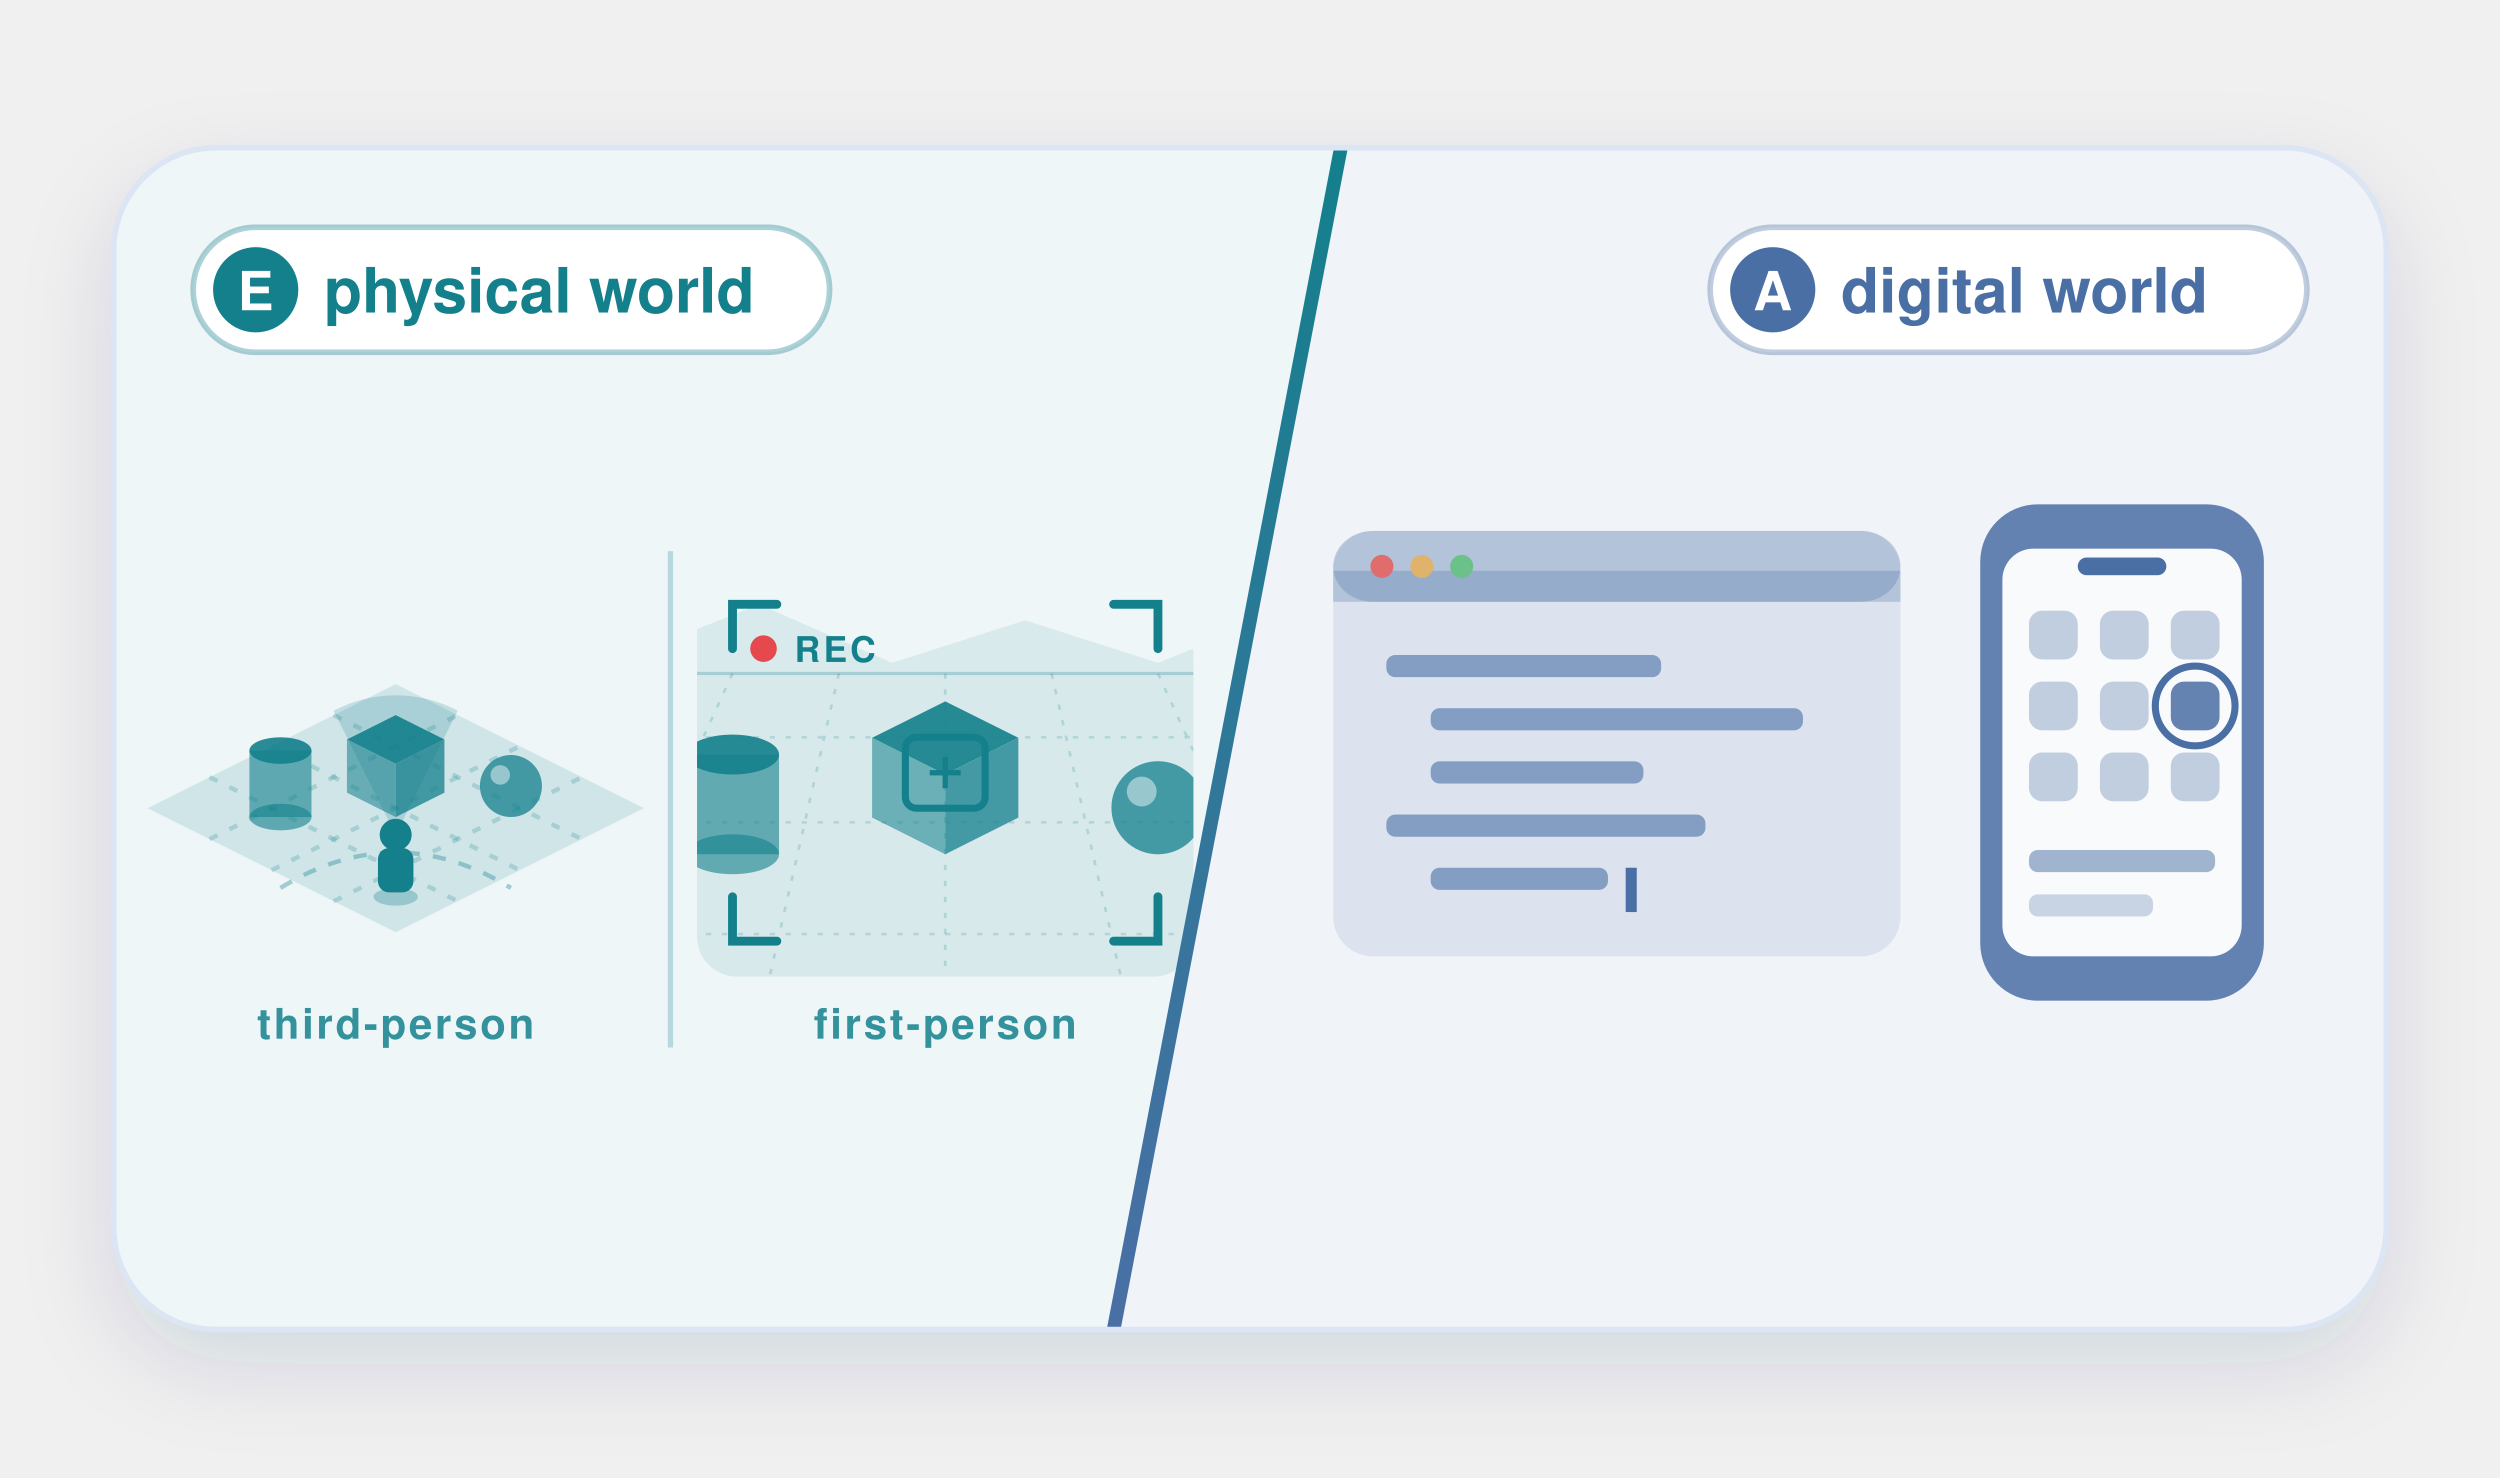
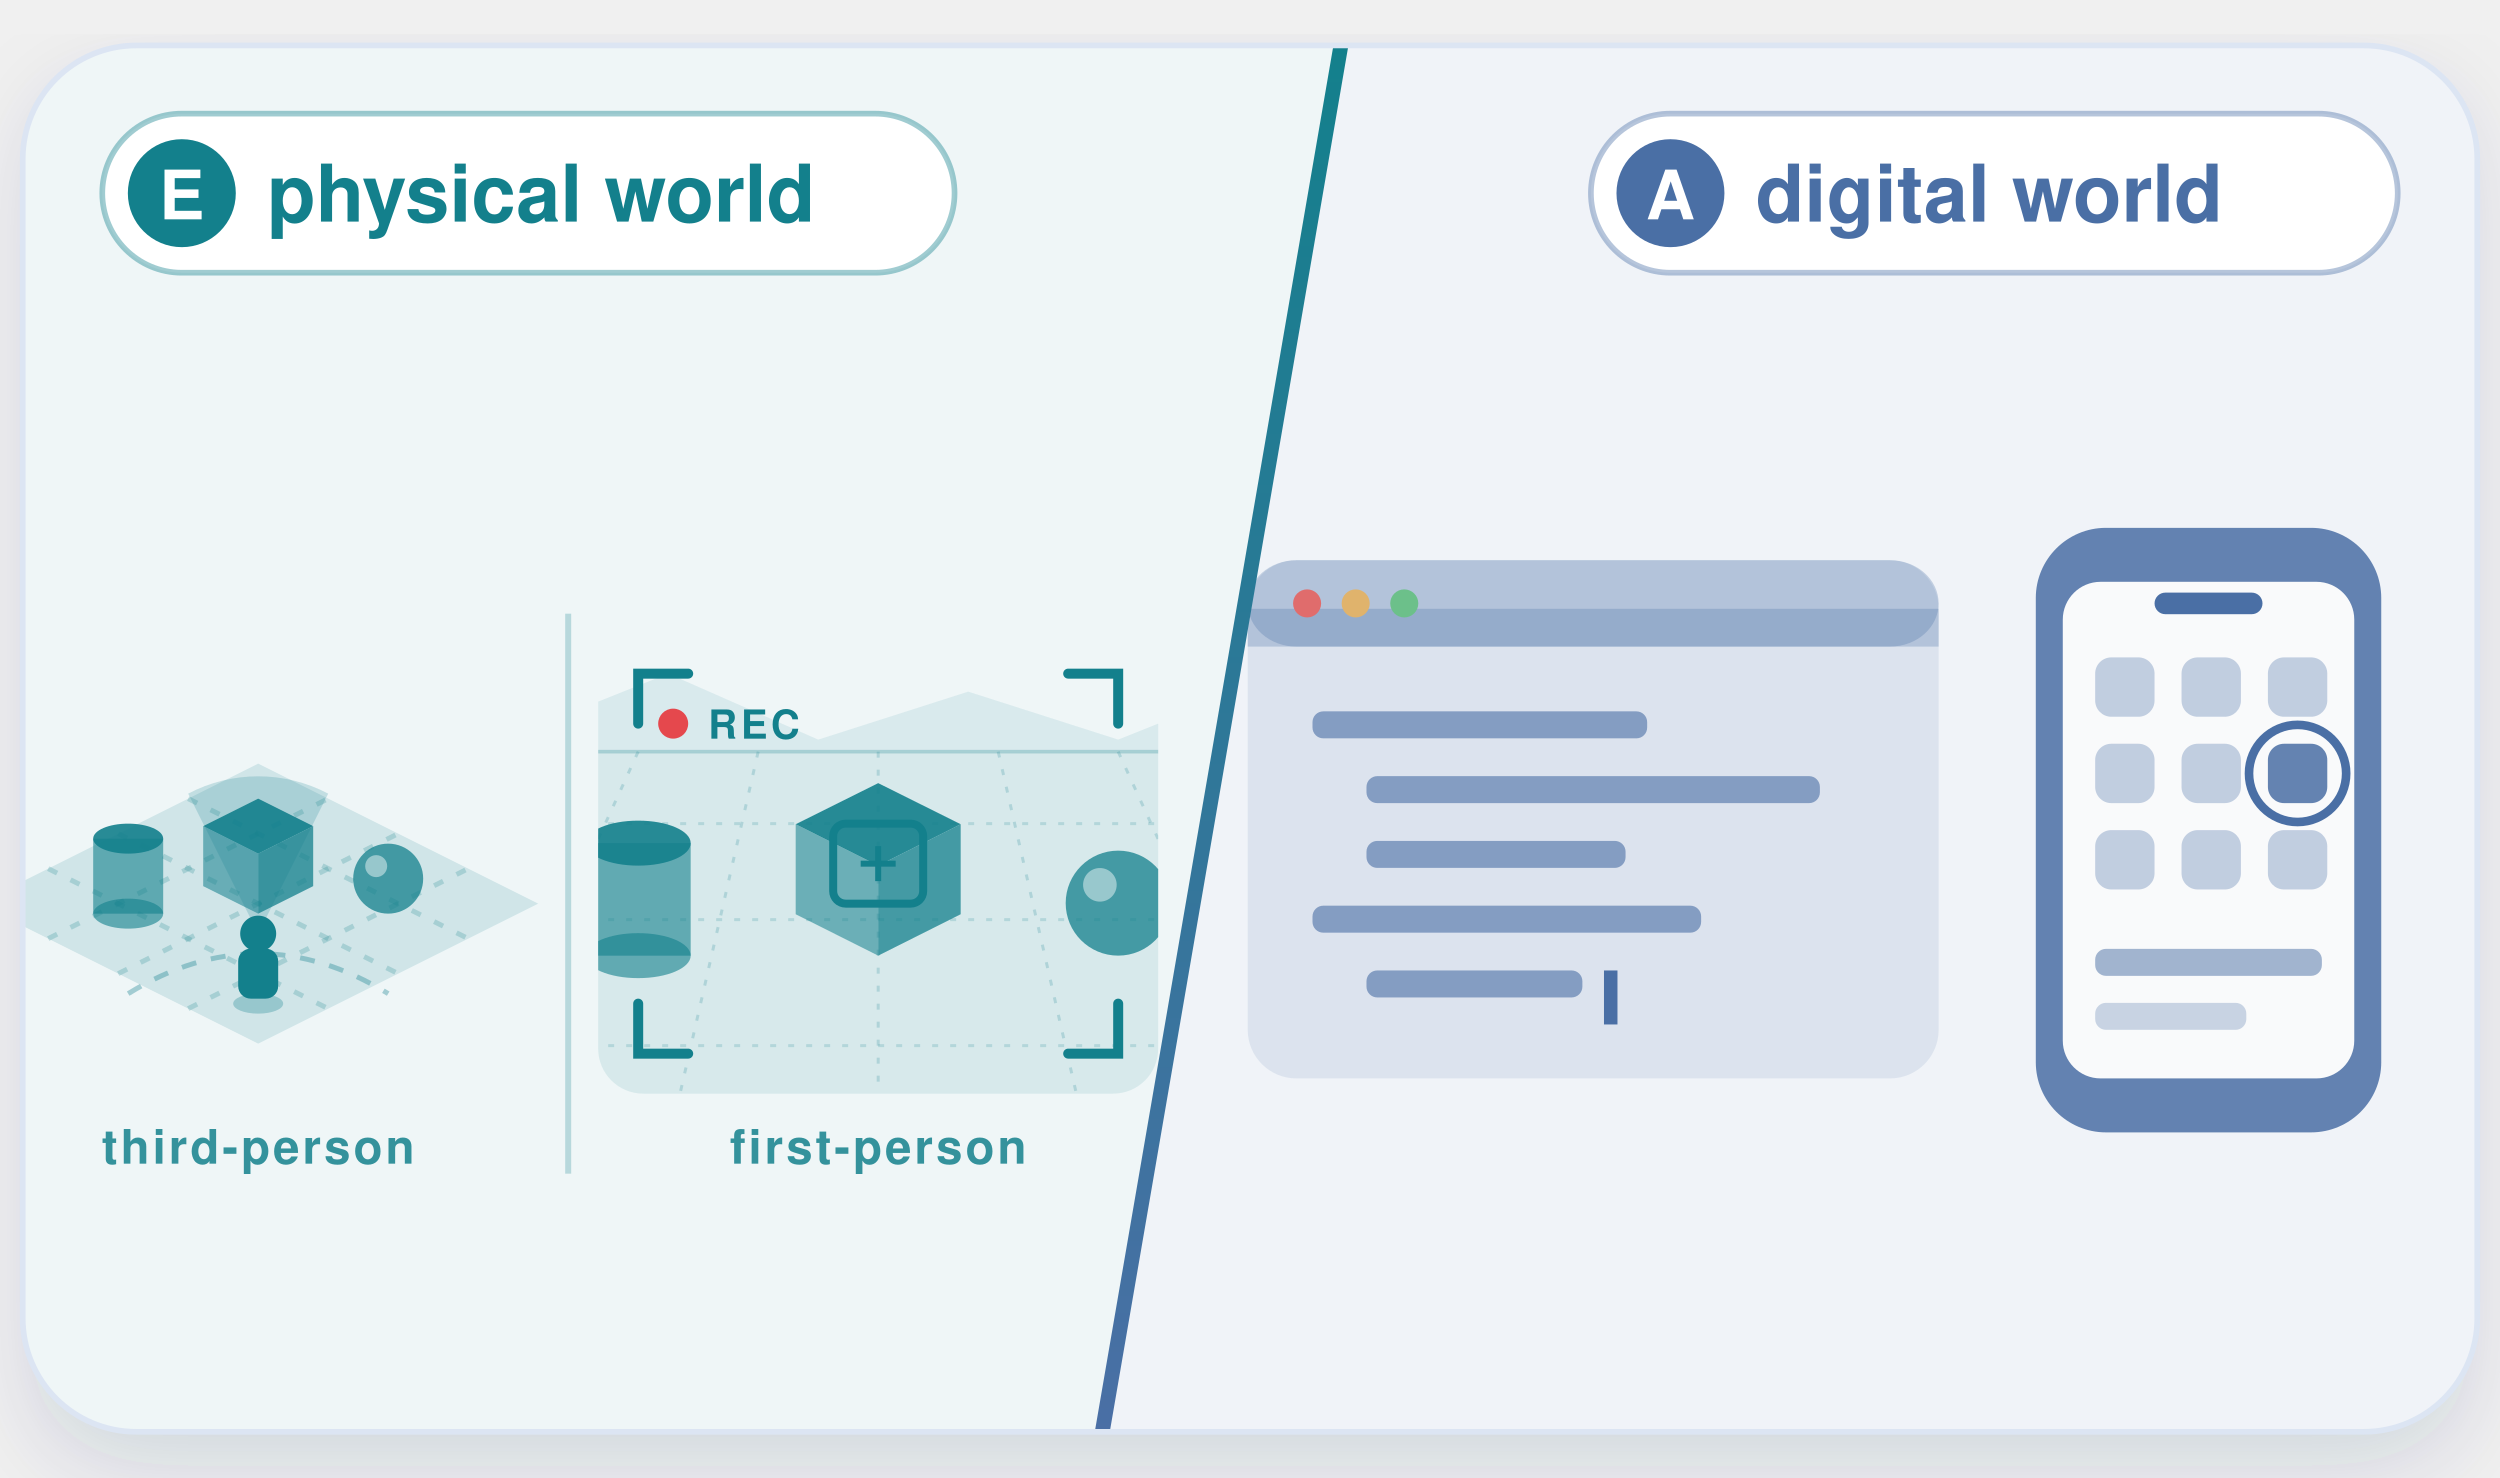
<svg xmlns="http://www.w3.org/2000/svg" width="440" height="260" viewBox="0 0 440 260" font-family="-apple-system, BlinkMacSystemFont, 'Segoe UI', 'Helvetica Neue', Helvetica, Arial, sans-serif">
  <style>
.halo{transform-box:fill-box;transform-origin:center;animation:halo 9s ease-in-out infinite}
@keyframes halo{0%,100%{transform:scale(1);opacity:1}50%{transform:scale(1.07);opacity:.8}}
.orbit{stroke-dasharray:2 10;animation:flow 14s linear infinite}
@keyframes flow{to{stroke-dashoffset:-240}}
.botf{animation:hover 4s ease-in-out infinite}
@keyframes hover{0%,100%{transform:translateY(0)}50%{transform:translateY(-7px)}}
.shadow{transform-box:fill-box;transform-origin:center;animation:shade 4s ease-in-out infinite}
@keyframes shade{0%,100%{transform:scale(1);opacity:1}50%{transform:scale(.86);opacity:.7}}
.tip{animation:tip 1.4s ease-in-out infinite}.tip2{animation-delay:.4s}
@keyframes tip{0%,100%{opacity:.5}50%{opacity:1}}
.blink{transform-box:fill-box;transform-origin:center;animation:blink 4s ease-in-out infinite}
@keyframes blink{0%,92%,100%{transform:scaleY(1)}95%,97%{transform:scaleY(.15)}}
.zone{transform-box:fill-box;transform-origin:center;animation:breathe 4s ease-in-out infinite}
@keyframes breathe{0%,100%{transform:scale(1)}50%{transform:scale(1.025)}}
.r-node{transform-box:fill-box;transform-origin:center;opacity:.9;animation:node 4.2s ease-in-out infinite}
.r-dead{opacity:.32;animation-name:dead}
@keyframes node{0%,12%,40%,100%{transform:scale(1)}24%{transform:scale(1.45)}}
@keyframes dead{0%,12%,100%{transform:scale(1);opacity:.32}24%{transform:scale(1.3);opacity:.7}}
.r-edge{stroke-width:2;stroke-opacity:.45}
.r-sig{stroke-width:3;stroke-dasharray:7 60;animation:sig 4.2s linear infinite}
@keyframes sig{from{stroke-dashoffset:67}to{stroke-dashoffset:0}}
.r-goal{transform-box:fill-box;transform-origin:center;opacity:.75;animation:goal 4.2s ease-out infinite}
@keyframes goal{0%,60%,100%{transform:scale(1);opacity:.75}72%{transform:scale(1.25);opacity:.25}}
.r-check{transform-box:fill-box;transform-origin:center;animation:check 4.2s ease-out infinite}
@keyframes check{0%,58%,100%{transform:scale(1)}66%{transform:scale(1.25)}}
.e-walk{animation:walk 14s ease-in-out infinite alternate}
@keyframes walk{from{transform:translateX(-26px)}to{transform:translateX(26px)}}
.e-pan{animation:pan 14s ease-in-out infinite alternate}
.e-zoom{animation:zoom 14s ease-in-out infinite alternate}
@keyframes zoom{0%,100%{transform:translateY(0) scale(1)}50%{transform:translateY(6px) scale(1.12)}}
@keyframes pan{from{transform:translateX(80px)}to{transform:translateX(-80px)}}
.e-far{animation:drift 14s ease-in-out infinite alternate}
@keyframes drift{from{transform:translateX(26px)}to{transform:translateX(-26px)}}
.e-focus{transform-box:fill-box;transform-origin:center;animation:focus 4s ease-in-out infinite}
@keyframes focus{0%,100%{transform:scale(1);opacity:.9}50%{transform:scale(.8);opacity:.55}}
.e-rec{animation:rec 1.2s step-end infinite}
@keyframes rec{0%,50%{opacity:1}51%,100%{opacity:.15}}
.a-line{transform-box:fill-box;transform-origin:left center;animation:type 4.5s ease-out infinite}
@keyframes type{0%,4%{transform:scaleX(0)}20%,85%{transform:scaleX(1)}100%{transform:scaleX(0)}}
.a-cursor{animation:cur 1s step-end infinite}
@keyframes cur{0%,50%{opacity:1}51%,100%{opacity:0}}
.a-app{animation:app 2.4s ease-in-out infinite}
@keyframes app{0%,100%{fill-opacity:.85}50%{fill-opacity:.45}}
.a-tap{transform-box:fill-box;transform-origin:center;animation:tap 2.4s ease-out infinite}
@keyframes tap{0%{transform:scale(.3);opacity:.9}60%,100%{transform:scale(1.9);opacity:0}}
.l-bar{transform-box:fill-box;transform-origin:center bottom;animation:grow 4.8s ease-out infinite}
@keyframes grow{0%,4%{transform:scaleY(.12)}26%,86%{transform:scaleY(1)}100%{transform:scaleY(.12)}}
.l-trend{stroke-dasharray:110;stroke-dashoffset:110;animation:draw 4.8s ease-out infinite}
@keyframes draw{0%,22%{stroke-dashoffset:110}48%,86%{stroke-dashoffset:0}100%{stroke-dashoffset:110}}
.l-head{opacity:0;animation:head 4.8s ease-out infinite}
@keyframes head{0%,44%{opacity:0}50%,86%{opacity:1}100%{opacity:0}}
.l-dot{transform-box:fill-box;transform-origin:center;opacity:0;animation:dot 4.8s ease-out infinite}
@keyframes dot{0%,20%{opacity:0;transform:scale(.4)}30%,86%{opacity:1;transform:scale(1)}100%{opacity:0}}
.l-loop{transform-origin:0 0;animation:spin 6s linear infinite}
@keyframes spin{to{transform:rotate(360deg)}}
.l-sprout{transform-origin:0 12px;animation:sprout 4.8s ease-in-out infinite}
@keyframes sprout{0%,100%{transform:scale(.85)}50%{transform:scale(1.08)}}
@media (prefers-reduced-motion: reduce){*{animation:none!important}}
.flow{animation:fl 6s linear infinite}@keyframes fl{to{stroke-dashoffset:-60}}</style>
  <defs>
    <filter id="sh" x="-20%" y="-20%" width="140%" height="140%">
      <feDropShadow dx="0" dy="6" stdDeviation="8" flood-color="#1E3A5F" flood-opacity=".13" />
    </filter>
    <clipPath id="cl">
-       <path d="M 20 26 H 236 L 196 234 H 20 Z" />
+       <path d="M 4 8 H 236 L 194 252 H 4 Z" />
    </clipPath>
    <clipPath id="cr">
-       <path d="M 236 26 H 420 V 234 H 196 Z" />
+       <path d="M 236 8 H 436 V 252 H 194 Z" />
    </clipPath>
    <clipPath id="cc">
-       <rect x="20" y="26" width="400" height="208" rx="18" />
+       <rect x="4" y="8" width="432" height="244" rx="20" />
    </clipPath>
    <linearGradient id="seam" x1="0" y1="0" x2="0" y2="1">
      <stop offset="0" stop-color="#13808C" />
      <stop offset="1" stop-color="#4A6FA5" />
    </linearGradient>
  </defs>
-   <rect x="20" y="26" width="400" height="208" rx="18" fill="#fff" filter="url(#sh)" />
+   <rect x="4" y="8" width="432" height="244" rx="20" fill="#fff" filter="url(#sh)" />
  <g clip-path="url(#cc)">
    <g clip-path="url(#cl)">
-       <rect x="20" y="26" width="400" height="208" fill="#13808C" fill-opacity=".07" />
-       <g transform="translate(118,136) scale(0.78)">
+       <rect x="4" y="8" width="432" height="244" fill="#13808C" fill-opacity=".07" />
+       <g transform="translate(100,152) scale(0.88)">
        <defs>
          <clipPath id="e3">
            <rect x="-56" y="-46" width="112" height="92" rx="9" />
          </clipPath>
          <clipPath id="e1">
            <rect x="-56" y="-46" width="112" height="92" rx="9" />
          </clipPath>
        </defs>
        <g transform="translate(-62,0)">
          <g clip-path="url(#e3)">
            <g transform="translate(0,4)">
              <polygon points="0,-24 56,4 0,32 -56,4" fill="#13808C" fill-opacity="0.14" />
              <line x1="-42.0" y1="-3.0" x2="14.0" y2="25.0" stroke="#13808C" stroke-opacity="0.22" stroke-dasharray="2 3" />
              <line x1="-42.0" y1="11.0" x2="14.0" y2="-17.0" stroke="#13808C" stroke-opacity="0.22" stroke-dasharray="2 3" />
              <line x1="-28.0" y1="-10.0" x2="28.0" y2="18.0" stroke="#13808C" stroke-opacity="0.22" stroke-dasharray="2 3" />
              <line x1="-28.0" y1="18.0" x2="28.0" y2="-10.0" stroke="#13808C" stroke-opacity="0.22" stroke-dasharray="2 3" />
              <line x1="-14.0" y1="-17.0" x2="42.0" y2="11.0" stroke="#13808C" stroke-opacity="0.22" stroke-dasharray="2 3" />
              <line x1="-14.0" y1="25.0" x2="42.0" y2="-3.0" stroke="#13808C" stroke-opacity="0.22" stroke-dasharray="2 3" />
              <path d="M -26 22 Q 0 6 26 22" fill="none" stroke="#13808C" stroke-opacity="0.35" stroke-dasharray="3 3" />
              <rect x="-33.0" y="-9.0" width="14.0" height="15.0" fill="#13808C" fill-opacity="0.6" />
              <ellipse cx="-26" cy="6.0" rx="7.0" ry="3.0" fill="#13808C" fill-opacity="0.6" />
              <ellipse cx="-26" cy="-9.0" rx="7.0" ry="3.0" fill="#13808C" fill-opacity="0.9" />
              <polygon points="0.0,-17.0 11.0,-11.5 0.0,-6.0 -11.0,-11.5" fill="#13808C" fill-opacity="0.9" />
              <polygon points="-11.0,-11.5 0.0,-6.0 0.0,6.0 -11.0,0.5" fill="#13808C" fill-opacity="0.55" />
              <polygon points="0.0,-6.0 11.0,-11.5 11.0,0.5 0.0,6.0" fill="#13808C" fill-opacity="0.75" />
              <circle cx="26" cy="-1.0" r="7.0" fill="#13808C" fill-opacity="0.75" />
              <circle cx="23.6" cy="-3.5" r="2.2" fill="#FFFFFF" fill-opacity="0.45" />
              <g transform="translate(0,22)">
                <g>
                  <path d="M 0 -12 L -14 -40 A 30 30 0 0 1 14 -40 Z" fill="#13808C" fill-opacity="0.2" />
                  <ellipse cx="0" cy="2" rx="5" ry="2" fill="#13808C" fill-opacity="0.3" />
                  <rect x="-4" y="-9" width="8" height="10" rx="2.5" fill="#13808C" />
                  <circle cx="0" cy="-12" r="3.6" fill="#13808C" />
                  <animateMotion path="M -26 0 Q 0 -16 26 0" dur="28s" repeatCount="indefinite" keyPoints="0;1;0" keyTimes="0;0.5;1" calcMode="spline" keySplines=".42 0 .58 1;.42 0 .58 1" />
                </g>
              </g>
            </g>
          </g>
          <text x="0" y="60" text-anchor="middle" font-size="9.5" font-weight="600" letter-spacing=".6" fill="#13808C" fill-opacity="0.85">third-person</text>
        </g>
        <g transform="translate(62,0)">
          <g clip-path="url(#e1)">
            <g transform="translate(0,-2) scale(0.6)">
              <g class="e-far">
                <line x1="-220" y1="-34" x2="220" y2="-34" stroke="#13808C" stroke-opacity="0.25" stroke-width="1.2" />
                <path d="M -220 -34 L -170 -54 L -120 -40 L -70 -60 L -20 -38 L 30 -54 L 80 -38 L 130 -58 L 180 -40 L 220 -34 Z" fill="#13808C" fill-opacity="0.10" />
              </g>
              <g class="e-zoom">
                <g class="e-pan">
                  <rect x="-240" y="-34" width="480" height="140" fill="#13808C" fill-opacity="0.11" />
                  <line x1="-240" y1="-34" x2="-432.0" y2="106" stroke="#13808C" stroke-opacity="0.2" stroke-dasharray="2 4" />
                  <line x1="-200" y1="-34" x2="-360.0" y2="106" stroke="#13808C" stroke-opacity="0.2" stroke-dasharray="2 4" />
                  <line x1="-160" y1="-34" x2="-288.0" y2="106" stroke="#13808C" stroke-opacity="0.2" stroke-dasharray="2 4" />
                  <line x1="-120" y1="-34" x2="-216.0" y2="106" stroke="#13808C" stroke-opacity="0.2" stroke-dasharray="2 4" />
                  <line x1="-80" y1="-34" x2="-144.0" y2="106" stroke="#13808C" stroke-opacity="0.2" stroke-dasharray="2 4" />
                  <line x1="-40" y1="-34" x2="-72.0" y2="106" stroke="#13808C" stroke-opacity="0.2" stroke-dasharray="2 4" />
                  <line x1="0" y1="-34" x2="0.0" y2="106" stroke="#13808C" stroke-opacity="0.2" stroke-dasharray="2 4" />
                  <line x1="40" y1="-34" x2="72.0" y2="106" stroke="#13808C" stroke-opacity="0.2" stroke-dasharray="2 4" />
                  <line x1="80" y1="-34" x2="144.0" y2="106" stroke="#13808C" stroke-opacity="0.2" stroke-dasharray="2 4" />
                  <line x1="120" y1="-34" x2="216.0" y2="106" stroke="#13808C" stroke-opacity="0.2" stroke-dasharray="2 4" />
                  <line x1="160" y1="-34" x2="288.0" y2="106" stroke="#13808C" stroke-opacity="0.2" stroke-dasharray="2 4" />
                  <line x1="200" y1="-34" x2="360.0" y2="106" stroke="#13808C" stroke-opacity="0.2" stroke-dasharray="2 4" />
                  <line x1="240" y1="-34" x2="432.0" y2="106" stroke="#13808C" stroke-opacity="0.2" stroke-dasharray="2 4" />
                  <line x1="-240" y1="-10" x2="240" y2="-10" stroke="#13808C" stroke-opacity="0.18" stroke-dasharray="2 4" />
                  <line x1="-240" y1="22" x2="240" y2="22" stroke="#13808C" stroke-opacity="0.18" stroke-dasharray="2 4" />
                  <line x1="-240" y1="64" x2="240" y2="64" stroke="#13808C" stroke-opacity="0.18" stroke-dasharray="2 4" />
                  <rect x="-97.5" y="-3.5" width="35.0" height="37.5" fill="#13808C" fill-opacity="0.6" />
                  <ellipse cx="-80" cy="34.0" rx="17.5" ry="7.5" fill="#13808C" fill-opacity="0.6" />
                  <ellipse cx="-80" cy="-3.5" rx="17.5" ry="7.5" fill="#13808C" fill-opacity="0.9" />
                  <polygon points="0.0,-23.5 27.5,-9.8 0.0,4.0 -27.5,-9.8" fill="#13808C" fill-opacity="0.9" />
                  <polygon points="-27.5,-9.8 0.0,4.0 0.0,34.0 -27.5,20.2" fill="#13808C" fill-opacity="0.55" />
                  <polygon points="0.0,4.0 27.5,-9.8 27.5,20.2 0.0,34.0" fill="#13808C" fill-opacity="0.75" />
                  <circle cx="80" cy="16.5" r="17.5" fill="#13808C" fill-opacity="0.75" />
                  <circle cx="73.9" cy="10.4" r="5.6" fill="#FFFFFF" fill-opacity="0.45" />
                </g>
              </g>
            </g>
          </g>
          <path d="M -48 -28 L -48 -38 L -38 -38" stroke="#13808C" stroke-width="2" fill="none" stroke-linecap="round" />
          <path d="M -48 28 L -48 38 L -38 38" stroke="#13808C" stroke-width="2" fill="none" stroke-linecap="round" />
          <path d="M 48 -28 L 48 -38 L 38 -38" stroke="#13808C" stroke-width="2" fill="none" stroke-linecap="round" />
          <path d="M 48 28 L 48 38 L 38 38" stroke="#13808C" stroke-width="2" fill="none" stroke-linecap="round" />
          <rect class="e-focus" x="-9" y="-8" width="18" height="16" rx="2.5" fill="none" stroke="#13808C" stroke-width="1.6" />
          <line x1="-3.5" y1="0" x2="3.5" y2="0" stroke="#13808C" stroke-width="1.2" />
          <line x1="0" y1="-3.5" x2="0" y2="3.5" stroke="#13808C" stroke-width="1.2" />
          <circle class="e-rec" cx="-41" cy="-28" r="3" fill="#E5484D" />
          <text x="-34" y="-25" font-size="8" font-weight="700" letter-spacing=".8" fill="#13808C">REC</text>
          <text x="0" y="60" text-anchor="middle" font-size="9.5" font-weight="600" letter-spacing=".6" fill="#13808C" fill-opacity="0.85">first-person</text>
        </g>
        <line x1="0" y1="-50" x2="0" y2="62" stroke="#13808C" stroke-opacity="0.25" stroke-width="1.2" />
      </g>
    </g>
    <g clip-path="url(#cr)">
-       <rect x="20" y="26" width="400" height="208" fill="#4A6FA5" fill-opacity=".08" />
-       <g transform="translate(322,134) scale(0.78)">
+       <rect x="4" y="8" width="432" height="244" fill="#4A6FA5" fill-opacity=".08" />
+       <g transform="translate(326,148) scale(0.95)">
        <g transform="translate(-112,-52)">
          <rect width="128" height="96" rx="9" fill="#4A6FA5" fill-opacity="0.12" />
          <rect width="128" height="16" rx="9" fill="#4A6FA5" fill-opacity="0.28" />
          <rect y="9" width="128" height="7" fill="#4A6FA5" fill-opacity="0.28" />
          <circle cx="11" cy="8" r="2.6" fill="#e06c6c" />
          <circle cx="20" cy="8" r="2.6" fill="#e0b36c" />
          <circle cx="29" cy="8" r="2.6" fill="#6cc08a" />
          <rect class="a-line" style="animation-delay:0.00s" x="12" y="28" width="62" height="5" rx="2" fill="#4A6FA5" fill-opacity="0.6" />
          <rect class="a-line" style="animation-delay:0.45s" x="22" y="40" width="84" height="5" rx="2" fill="#4A6FA5" fill-opacity="0.6" />
          <rect class="a-line" style="animation-delay:0.90s" x="22" y="52" width="48" height="5" rx="2" fill="#4A6FA5" fill-opacity="0.6" />
          <rect class="a-line" style="animation-delay:1.35s" x="12" y="64" width="72" height="5" rx="2" fill="#4A6FA5" fill-opacity="0.6" />
          <rect class="a-line" style="animation-delay:1.80s" x="22" y="76" width="40" height="5" rx="2" fill="#4A6FA5" fill-opacity="0.6" />
          <rect class="a-cursor" x="66" y="76" width="2.5" height="10" fill="#4A6FA5" />
        </g>
        <g transform="translate(34,-58)">
          <rect width="64" height="112" rx="13" fill="#4A6FA5" fill-opacity="0.85" />
          <rect x="5" y="10" width="54" height="92" rx="7" fill="#F9FAFB" />
          <rect x="22" y="12" width="20" height="4" rx="2" fill="#4A6FA5" />
          <rect class="app" x="11" y="24" width="11" height="11" rx="3" fill="#4A6FA5" fill-opacity="0.32" />
          <rect class="app" x="27" y="24" width="11" height="11" rx="3" fill="#4A6FA5" fill-opacity="0.32" />
          <rect class="app" x="43" y="24" width="11" height="11" rx="3" fill="#4A6FA5" fill-opacity="0.32" />
          <rect class="app" x="11" y="40" width="11" height="11" rx="3" fill="#4A6FA5" fill-opacity="0.32" />
          <rect class="app" x="27" y="40" width="11" height="11" rx="3" fill="#4A6FA5" fill-opacity="0.32" />
          <rect class="app a-app" x="43" y="40" width="11" height="11" rx="3" fill="#4A6FA5" fill-opacity="0.85" />
          <rect class="app" x="11" y="56" width="11" height="11" rx="3" fill="#4A6FA5" fill-opacity="0.32" />
          <rect class="app" x="27" y="56" width="11" height="11" rx="3" fill="#4A6FA5" fill-opacity="0.32" />
          <rect class="app" x="43" y="56" width="11" height="11" rx="3" fill="#4A6FA5" fill-opacity="0.32" />
          <circle class="a-tap" cx="48.5" cy="45.5" r="9" fill="none" stroke="#4A6FA5" stroke-width="1.6" />
          <rect x="11" y="78" width="42" height="5" rx="2" fill="#4A6FA5" fill-opacity="0.5" />
          <rect x="11" y="88" width="28" height="5" rx="2" fill="#4A6FA5" fill-opacity="0.28" />
        </g>
      </g>
    </g>
  </g>
-   <line x1="236" y1="26" x2="196" y2="234" stroke="url(#seam)" stroke-width="2.4" />
-   <rect x="20" y="26" width="400" height="208" rx="18" fill="none" stroke="#DCE5F3" />
-   <g transform="translate(34,40)">
-     <rect width="112" height="22" rx="11" fill="#fff" stroke="#13808C" stroke-opacity=".35" />
-     <circle cx="11" cy="11" r="7.5" fill="#13808C" />
-     <text x="11" y="14.6" text-anchor="middle" font-size="9.5" font-weight="800" fill="#fff">E</text>
-     <text x="23" y="15" font-size="11" font-weight="700" fill="#13808C">physical world</text>
+   <line x1="236" y1="8" x2="194" y2="252" stroke="url(#seam)" stroke-width="2.6" />
+   <rect x="4" y="8" width="432" height="244" rx="20" fill="none" stroke="#DCE5F3" />
+   <g transform="translate(18,20)">
+     <rect width="150" height="28" rx="14" fill="#fff" stroke="#13808C" stroke-opacity=".4" />
+     <circle cx="14" cy="14" r="9.5" fill="#13808C" />
+     <text x="14" y="18.6" text-anchor="middle" font-size="12" font-weight="800" fill="#fff">E</text>
+     <text x="29" y="19" font-size="14" font-weight="700" fill="#13808C">physical world</text>
  </g>
-   <g transform="translate(301,40)">
-     <rect width="105" height="22" rx="11" fill="#fff" stroke="#4A6FA5" stroke-opacity=".35" />
-     <circle cx="11" cy="11" r="7.5" fill="#4A6FA5" />
-     <text x="11" y="14.6" text-anchor="middle" font-size="9.5" font-weight="800" fill="#fff">A</text>
-     <text x="23" y="15" font-size="11" font-weight="700" fill="#4A6FA5">digital world</text>
+   <g transform="translate(280,20)">
+     <rect width="142" height="28" rx="14" fill="#fff" stroke="#4A6FA5" stroke-opacity=".4" />
+     <circle cx="14" cy="14" r="9.5" fill="#4A6FA5" />
+     <text x="14" y="18.6" text-anchor="middle" font-size="12" font-weight="800" fill="#fff">A</text>
+     <text x="29" y="19" font-size="14" font-weight="700" fill="#4A6FA5">digital world</text>
  </g>
</svg>
